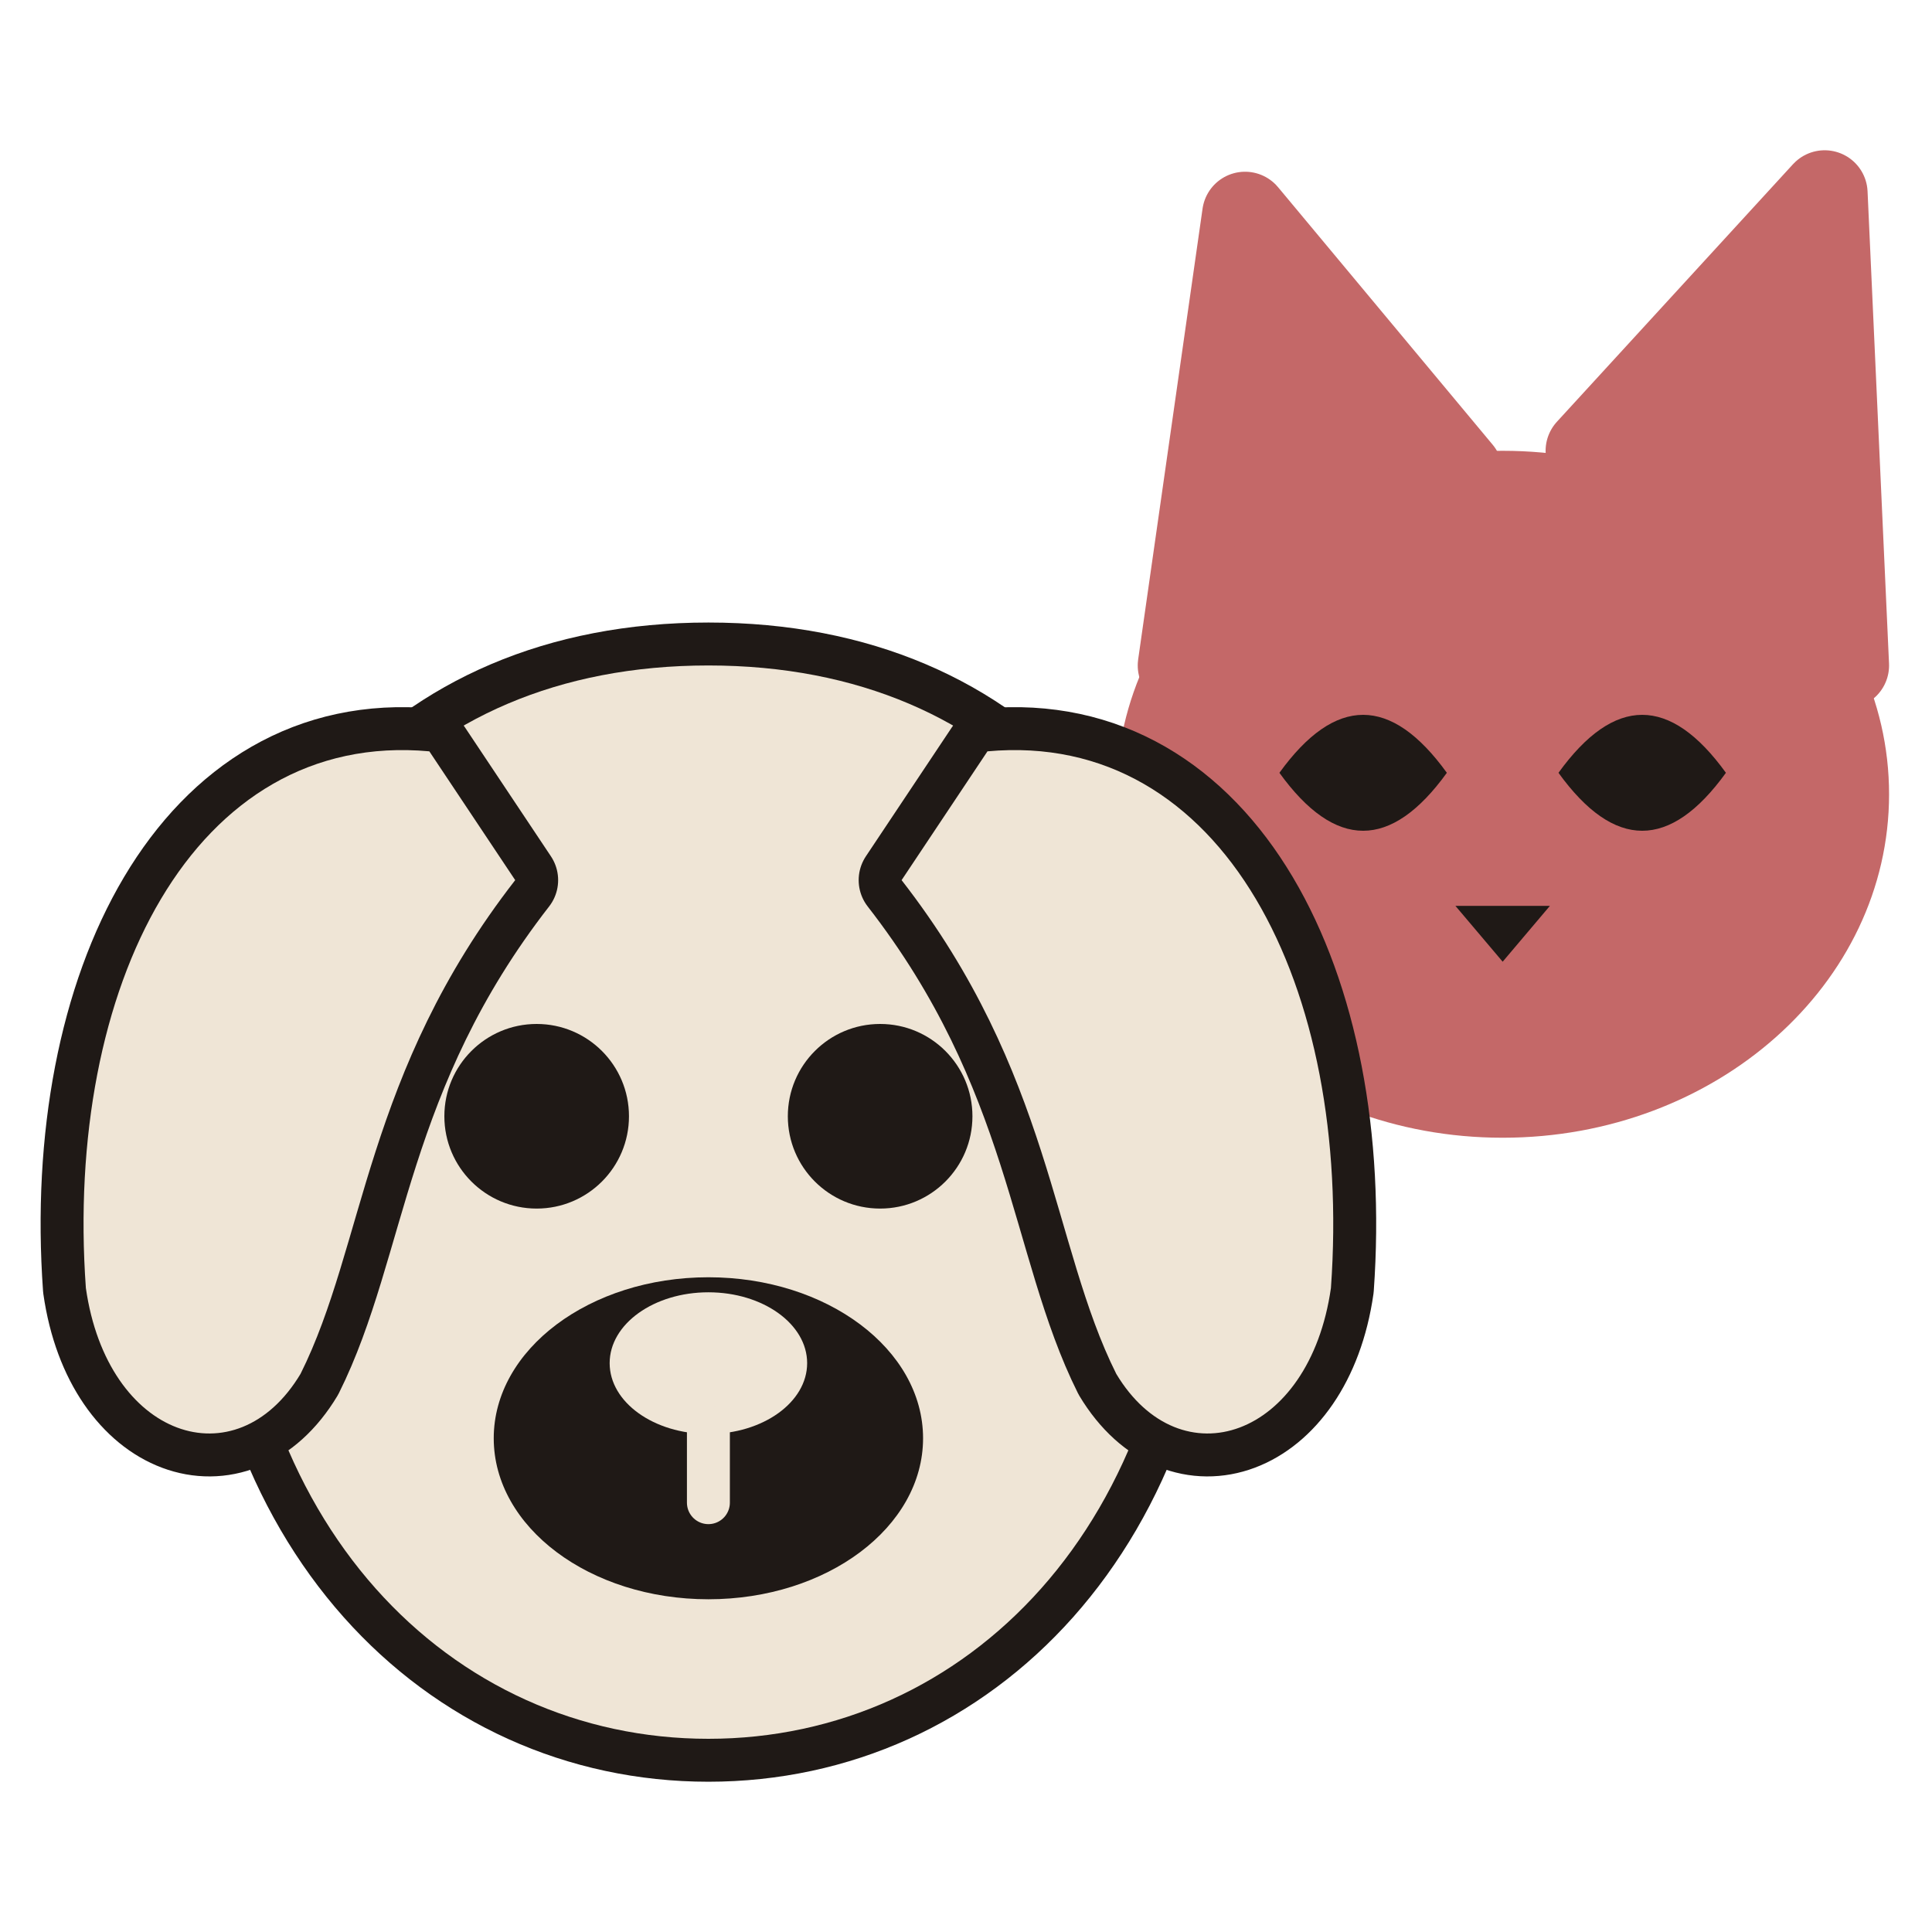
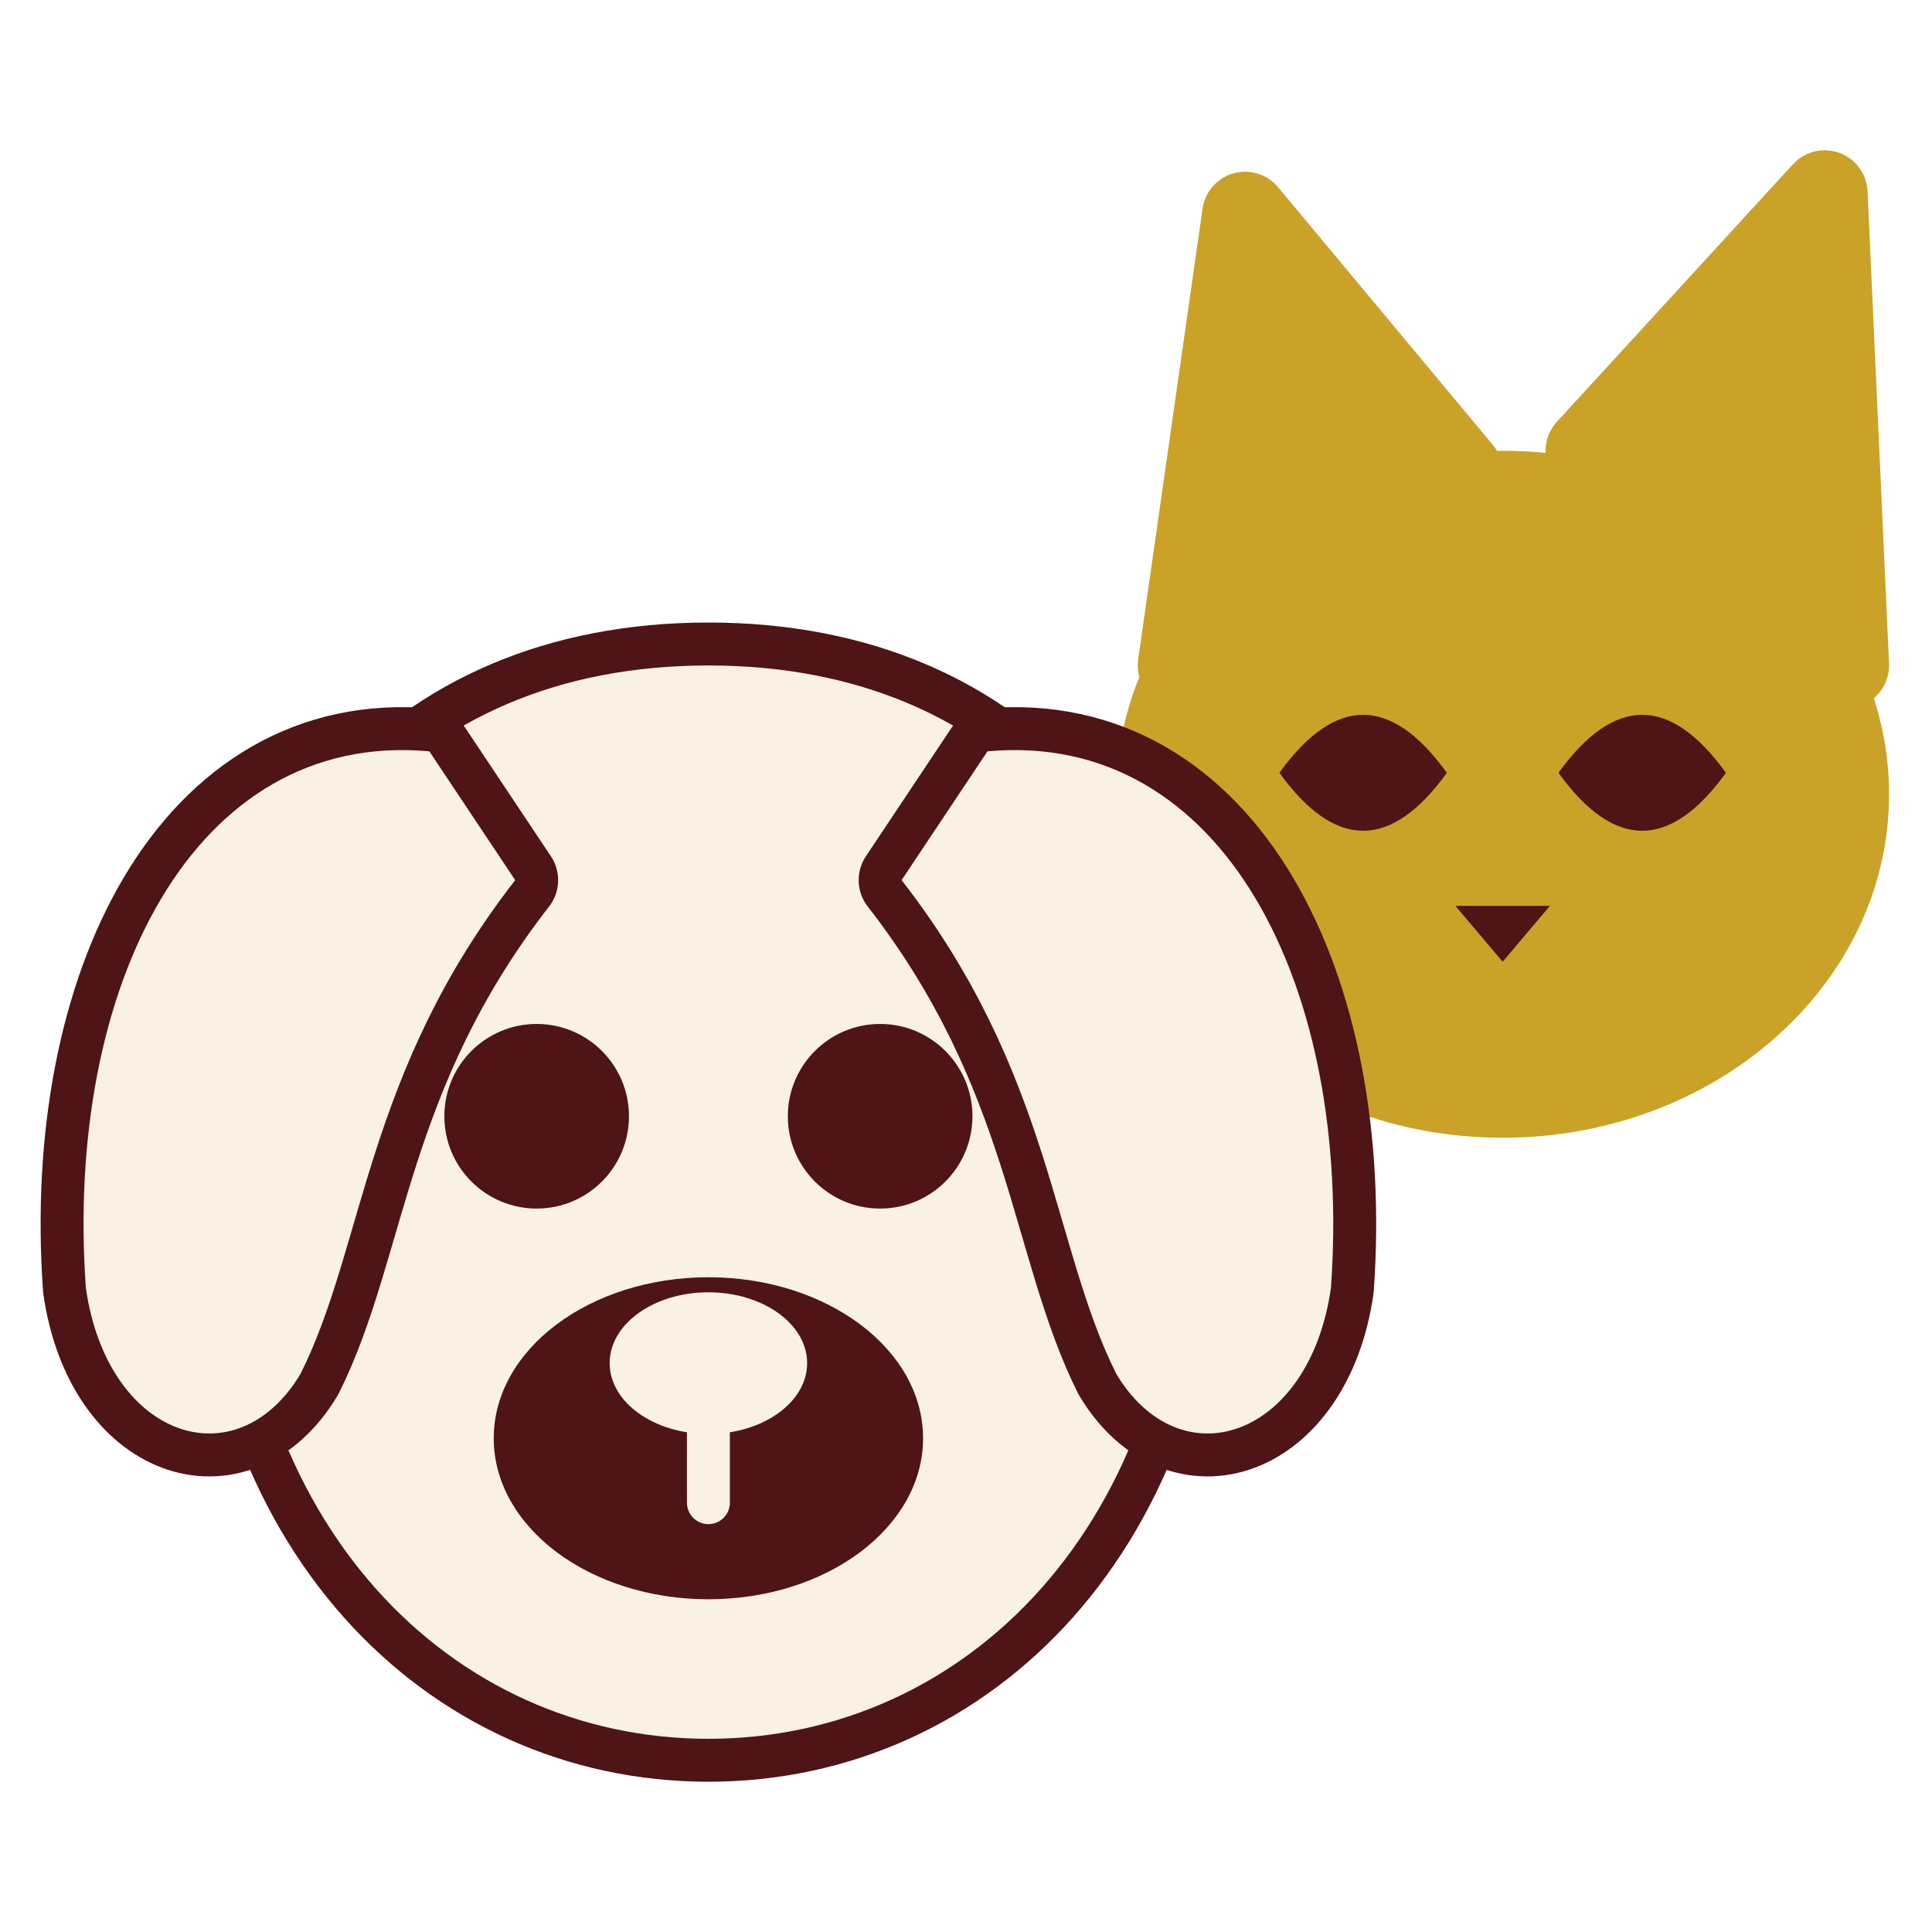
<svg xmlns="http://www.w3.org/2000/svg" viewBox="5 5 90 90" role="img" aria-label="Prime Origins">
-   <g fill="#c46868" stroke="#c46868" stroke-width="4" stroke-linejoin="round">
+   <g fill="#c9a227" stroke="#c9a227" stroke-width="4" stroke-linejoin="round">
    <path d="M60 36 L63 15 L73 27 Z M79 26 L90 14 L91 36 Z" />
  </g>
-   <ellipse cx="75" cy="42" rx="18" ry="16" fill="#c46868" />
-   <path d="M64.6 41 Q68.5 35.6 72.4 41 Q68.5 46.4 64.6 41 Z M77.6 41 Q81.5 35.6 85.4 41 Q81.5 46.4 77.6 41 Z M72.8 47.2 h4.4 l-2.2 2.6 z" fill="#1f1916" />
-   <g fill="#efe5d6" stroke="#1f1916" stroke-width="4" paint-order="stroke" stroke-linejoin="round">
+   <ellipse cx="75" cy="42" rx="18" ry="16" fill="#c9a227" />
+   <path d="M64.6 41 Q68.5 35.6 72.4 41 Q68.5 46.4 64.6 41 Z M77.6 41 Q81.5 35.6 85.4 41 Q81.5 46.4 77.6 41 Z M72.8 47.2 h4.4 l-2.2 2.6 z" fill="#4e1416" />
+   <g fill="#f8f1e4" stroke="#4e1416" stroke-width="4" paint-order="stroke" stroke-linejoin="round">
    <path d="M38 36 C52 36 60 46 60 60 C60 76 50 86 38 86 C26 86 16 76 16 60 C16 46 24 36 38 36 Z" />
    <path d="M25 40 C14 39 8 51 9 65 C10 72 16 74 19 69 C22 63 22 55 29 46 Z" />
    <path d="M51 40 C62 39 68 51 67 65 C66 72 60 74 57 69 C54 63 54 55 47 46 Z" />
  </g>
-   <circle cx="30" cy="57" r="4.3" fill="#1f1916" />
-   <circle cx="46" cy="57" r="4.3" fill="#1f1916" />
-   <ellipse cx="38" cy="72" rx="10" ry="7.5" fill="#1f1916" />
-   <ellipse cx="38" cy="68.5" rx="4.6" ry="3.3" fill="#efe5d6" />
-   <path d="M38 71.5 V75" stroke="#efe5d6" stroke-width="2" stroke-linecap="round" />
+   <circle cx="30" cy="57" r="4.3" fill="#4e1416" />
+   <circle cx="46" cy="57" r="4.3" fill="#4e1416" />
+   <ellipse cx="38" cy="72" rx="10" ry="7.5" fill="#4e1416" />
+   <ellipse cx="38" cy="68.5" rx="4.6" ry="3.3" fill="#f8f1e4" />
+   <path d="M38 71.5 V75" stroke="#f8f1e4" stroke-width="2" stroke-linecap="round" />
</svg>
